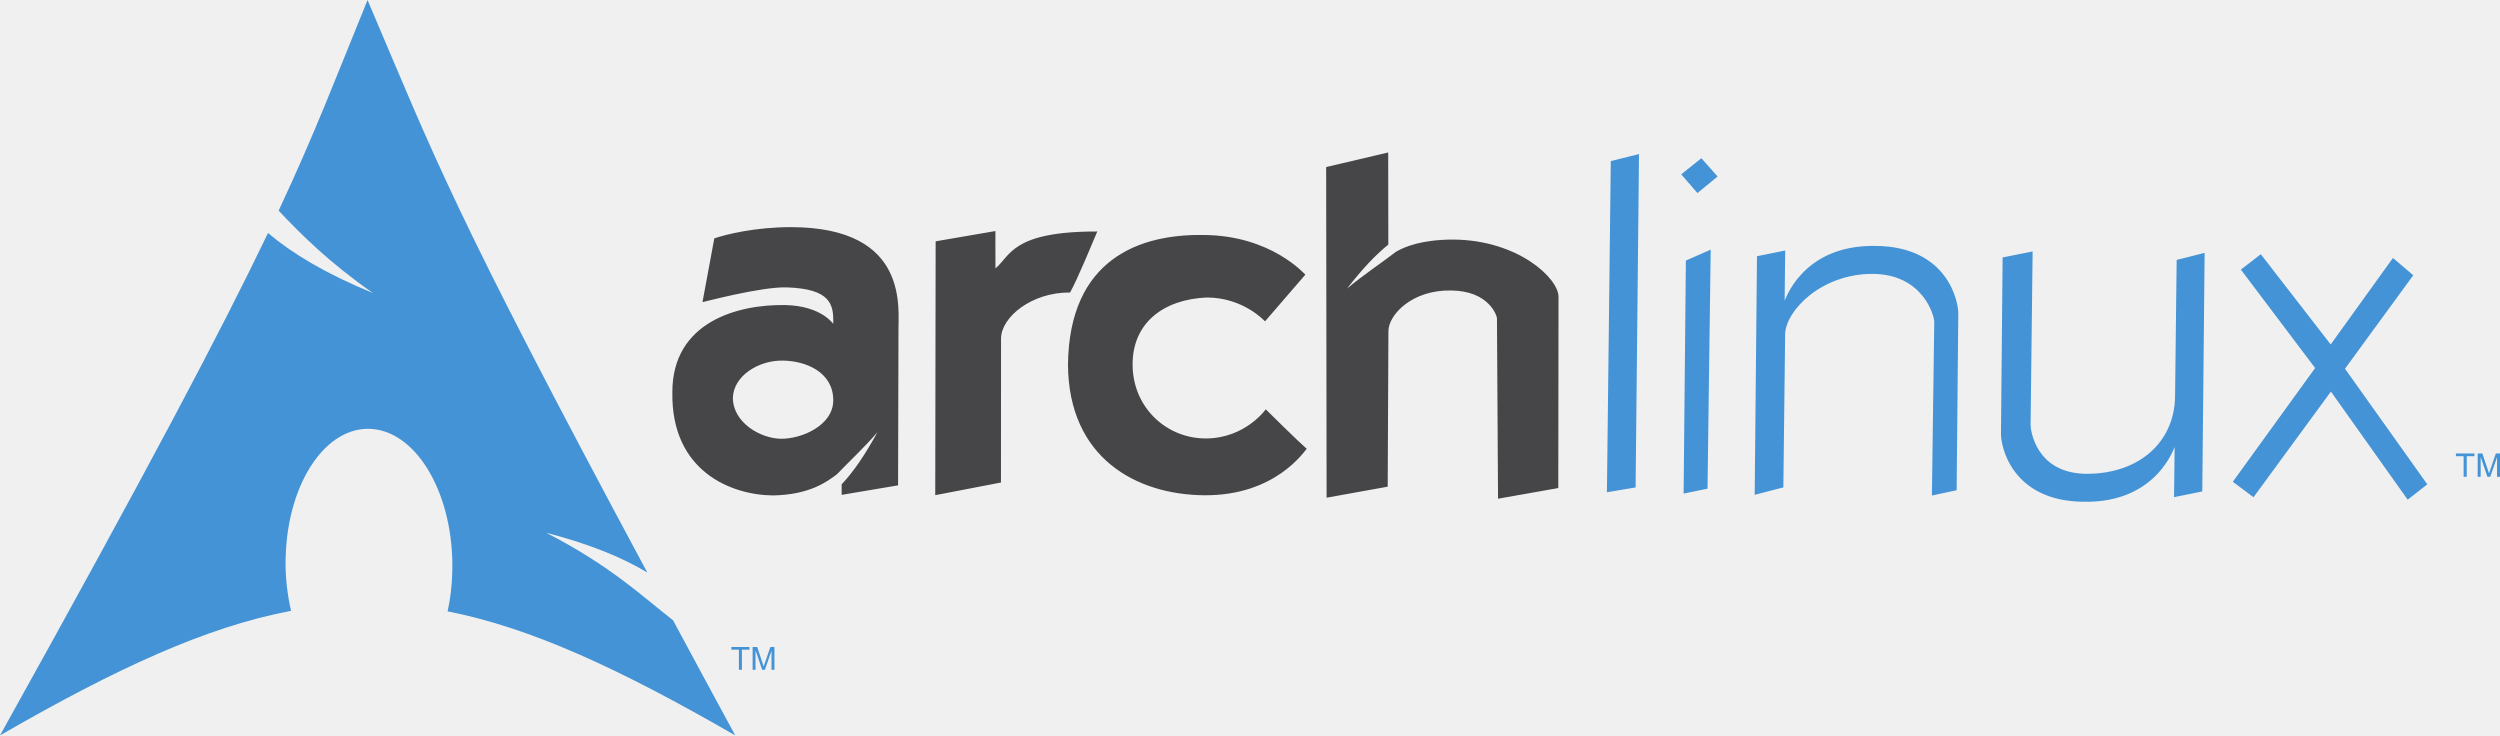
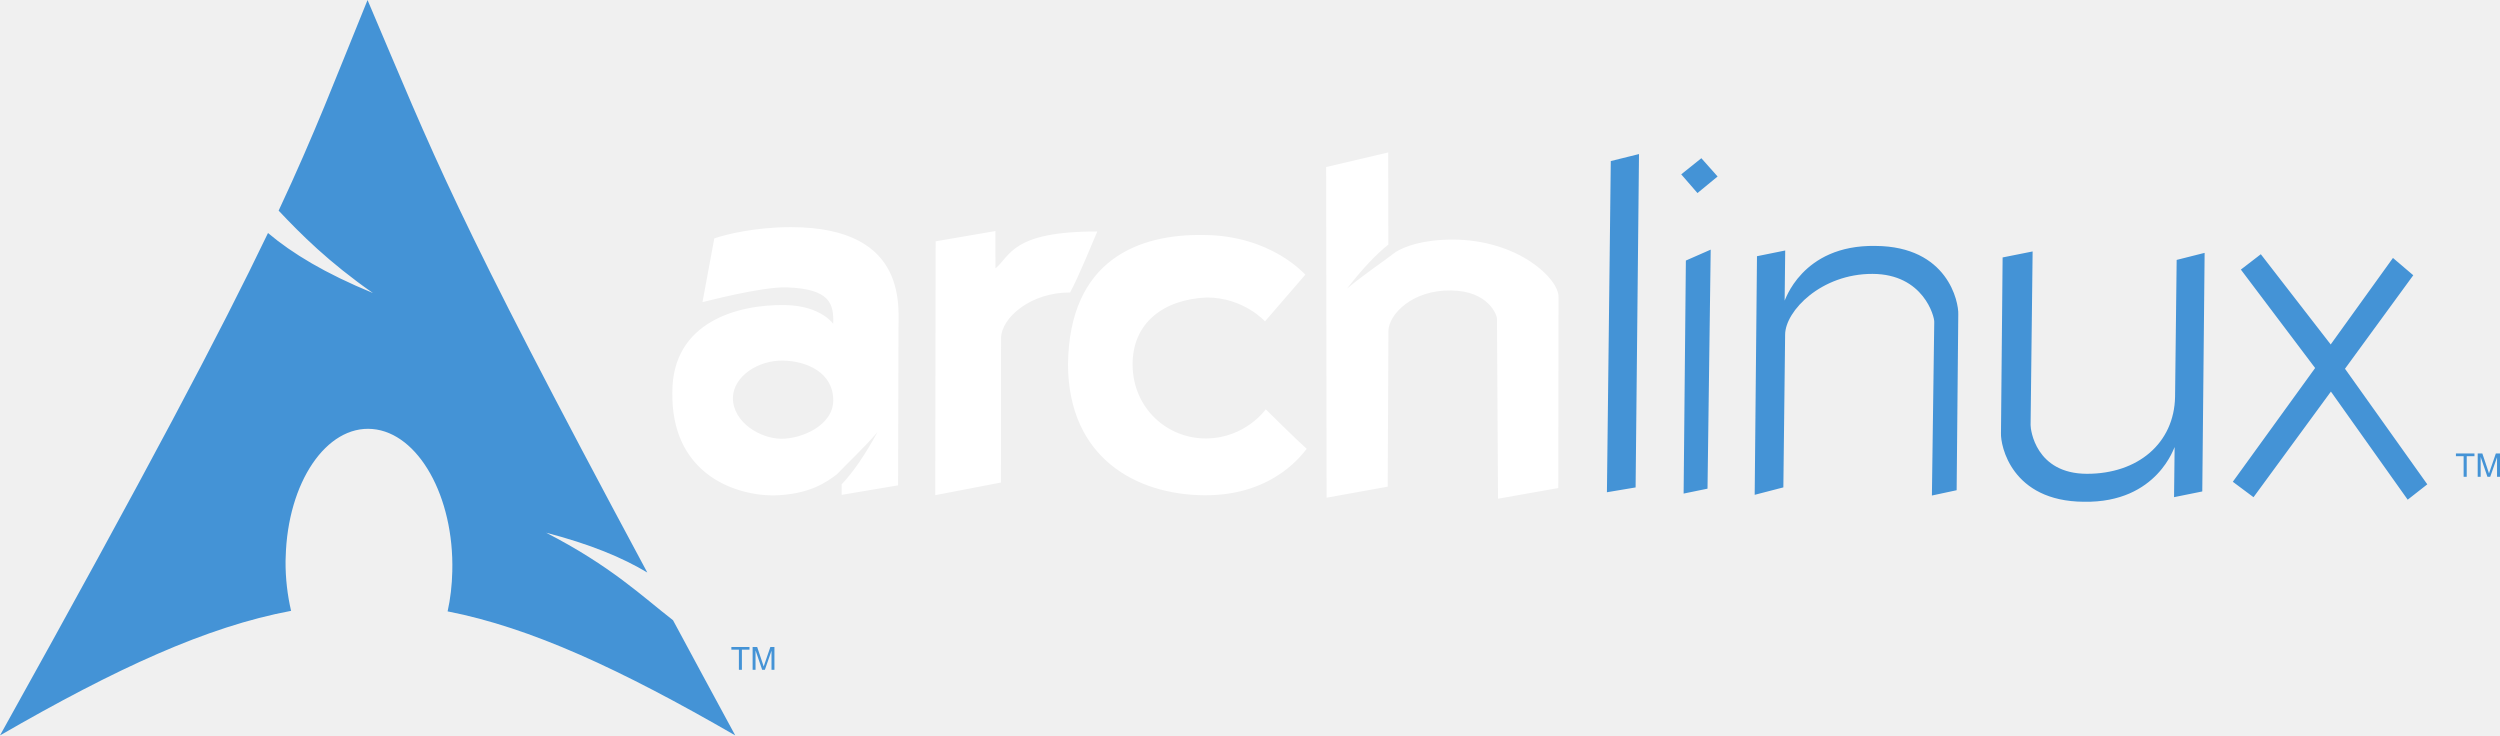
<svg xmlns="http://www.w3.org/2000/svg" viewBox="0 0 486.667 143.16" height="143.16" width="486.667" xml:space="preserve" id="svg2" version="1.1">
  <defs id="defs6">
    <clipPath id="clipPath20" clipPathUnits="userSpaceOnUse">
      <path id="path18" d="M 0,1073.66 V 0 h 3650 v 1073.66 z" />
    </clipPath>
  </defs>
  <g transform="matrix(1.333333,0,0,-1.333333,0,143.16)" id="g10">
    <g transform="scale(0.1)" id="g12">
      <g id="g14">
        <g clip-path="url(#clipPath20)" id="g16">
-           <path id="path22" style="fill:#464648;fill-opacity:1;fill-rule:nonzero;stroke:none" d="m 2026.77,851.109 -90.58,-21.289 0.64,-482.757 89.22,16.085 1.04,227.196 c 0.19,23.82 34.43,60.402 91.68,59.246 54.72,-0.57 66.93,-36.465 66.8,-41 l 1.55,-263.012 87.99,15.57 0.33,278.868 c 0.58,26.836 -58.8,83.515 -154.22,83.918 -45.29,-0.079 -70.42,-10.34 -83.21,-17.911 -21.84,-16.886 -46.84,-33.074 -71.39,-53.726 22.67,29.164 41.73,49.32 60.34,64.316 l -0.19,134.485 z M 1905.82,672.727 c -0.9,0.437 -50,57.433 -148.72,57.878 -92.45,1.54 -196.15,-34.304 -197.83,-189.347 0.84,-136.309 99.63,-189.61 198.35,-190.641 105.69,-1.097 147.69,66.09 150.21,67.774 -12.6,10.918 -59.83,57.699 -59.83,57.699 0,0 -29.46,-42 -86.7,-42.531 -57.24,-0.543 -106.99,44.234 -107.7,106.722 -0.71,62.481 45.74,96.336 108.15,99.074 54.01,0.008 85.15,-34.867 85.15,-34.867 l 58.92,68.239 z m -539.78,48.66 -0.58,-370.641 95.94,18.477 0.12,210.144 c 0.07,31.289 44.78,67.86 100.79,67.27 11.95,21.535 34.31,76.566 39.73,89.086 -125.27,0.297 -126.82,-36.012 -148.66,-53.868 -0.19,34.071 -0.06,54.52 -0.06,54.52 l -87.28,-15.004 z M 1143.21,547.215 c 34.18,-0.465 73.33,-17.289 73.33,-57.785 0.19,-36.825 -46.13,-56.625 -76.24,-56.317 -30.1,0.317 -70.1,23.684 -70.29,59.586 0.58,32.098 37.73,55.34 73.2,54.516 z m 11.82,194.859 c -52.14,0.082 -95.42,-10.609 -112.15,-16.441 l -17.25,-93.043 c 0,-0.34 85.79,22.887 123.59,21.515 62.54,-2.25 68.35,-23.917 67.25,-53.164 1.04,-1.711 -16.15,26.43 -70.29,27.372 -68.35,1.175 -164.68,-24.18 -164.551,-127.282 -1.875,-115.98 86.571,-150.09 146.851,-150.672 54.14,0.969 79.59,20.481 93.48,30.946 18.29,19.125 39.22,38.312 59.12,61.39 -18.87,-34.32 -35.21,-58.031 -52.27,-76.121 v -15.375 l 82.38,13.891 0.58,223.801 c -0.84,31.675 18.15,152.89 -156.74,153.187 v -0.004" />
+           <path id="path22" style="fill:#ffffff;fill-opacity:1;fill-rule:nonzero;stroke:none" d="m 2026.77,851.109 -90.58,-21.289 0.64,-482.757 89.22,16.085 1.04,227.196 c 0.19,23.82 34.43,60.402 91.68,59.246 54.72,-0.57 66.93,-36.465 66.8,-41 l 1.55,-263.012 87.99,15.57 0.33,278.868 c 0.58,26.836 -58.8,83.515 -154.22,83.918 -45.29,-0.079 -70.42,-10.34 -83.21,-17.911 -21.84,-16.886 -46.84,-33.074 -71.39,-53.726 22.67,29.164 41.73,49.32 60.34,64.316 l -0.19,134.485 z M 1905.82,672.727 c -0.9,0.437 -50,57.433 -148.72,57.878 -92.45,1.54 -196.15,-34.304 -197.83,-189.347 0.84,-136.309 99.63,-189.61 198.35,-190.641 105.69,-1.097 147.69,66.09 150.21,67.774 -12.6,10.918 -59.83,57.699 -59.83,57.699 0,0 -29.46,-42 -86.7,-42.531 -57.24,-0.543 -106.99,44.234 -107.7,106.722 -0.71,62.481 45.74,96.336 108.15,99.074 54.01,0.008 85.15,-34.867 85.15,-34.867 l 58.92,68.239 z m -539.78,48.66 -0.58,-370.641 95.94,18.477 0.12,210.144 c 0.07,31.289 44.78,67.86 100.79,67.27 11.95,21.535 34.31,76.566 39.73,89.086 -125.27,0.297 -126.82,-36.012 -148.66,-53.868 -0.19,34.071 -0.06,54.52 -0.06,54.52 l -87.28,-15.004 z M 1143.21,547.215 c 34.18,-0.465 73.33,-17.289 73.33,-57.785 0.19,-36.825 -46.13,-56.625 -76.24,-56.317 -30.1,0.317 -70.1,23.684 -70.29,59.586 0.58,32.098 37.73,55.34 73.2,54.516 z m 11.82,194.859 c -52.14,0.082 -95.42,-10.609 -112.15,-16.441 l -17.25,-93.043 c 0,-0.34 85.79,22.887 123.59,21.515 62.54,-2.25 68.35,-23.917 67.25,-53.164 1.04,-1.711 -16.15,26.43 -70.29,27.372 -68.35,1.175 -164.68,-24.18 -164.551,-127.282 -1.875,-115.98 86.571,-150.09 146.851,-150.672 54.14,0.969 79.59,20.481 93.48,30.946 18.29,19.125 39.22,38.312 59.12,61.39 -18.87,-34.32 -35.21,-58.031 -52.27,-76.121 v -15.375 l 82.38,13.891 0.58,223.801 c -0.84,31.675 18.15,152.89 -156.74,153.187 v -0.004" />
          <path id="path24" style="fill:#4493d6;fill-opacity:1;fill-rule:nonzero;stroke:none" d="m 1098.82,95.777 v 33.336 h 6.66 l 7.88,-23.644 c 0.78,-2.199 1.29,-3.813 1.62,-4.91 0.38,1.226 0.97,2.972 1.81,5.363 l 7.94,23.191 h 5.95 V 95.777 h -4.27 v 27.911 l -9.69,-27.911 h -3.94 l -9.69,28.364 V 95.777 h -4.27 z m -20.02,0 v 29.395 h -10.99 v 3.941 h 26.43 v -3.941 h -11.05 V 95.777 Z M 3617.44,377.523 v 34.114 h 6.78 l 8.08,-24.16 c 0.77,-2.262 1.29,-3.942 1.61,-5.039 0.39,1.226 1.04,3.035 1.88,5.425 l 8.14,23.774 h 6.07 v -34.114 h -4.33 v 28.559 l -9.95,-28.559 h -4.07 l -9.88,29.075 v -29.075 z m -20.55,0 v 30.11 h -11.24 v 4.004 h 27.07 v -4.004 h -11.3 v -30.11 z M 536.621,1073.66 C 488.832,956.5 460.012,879.859 406.809,766.18 439.426,731.602 479.465,691.34 544.488,645.855 474.586,674.625 426.906,703.512 391.262,733.473 323.176,591.391 216.488,388.992 0,0 c 170.16,98.199 302.055,158.801 424.98,181.863 -5.277,22.742 -8.277,47.293 -8.074,72.879 l 0.199,5.492 c 2.7,108.989 59.407,192.817 126.583,187.125 67.179,-5.695 119.378,-98.746 116.667,-207.738 -0.453,-20.543 -2.781,-40.25 -6.847,-58.531 C 775.094,157.316 905.602,96.906 1073.45,0 1040.37,60.922 1010.78,115.836 982.609,168.168 938.16,202.605 891.84,247.441 797.254,295.961 862.25,279.031 908.766,259.586 945.074,237.813 658.223,771.902 635.008,842.859 536.613,1073.63 l 0.008,0.03 z M 3300.8,702.527 3271.67,680.109 3380.08,536.391 3259.91,370.32 l 30.23,-22.547 113,154.231 112.09,-157.848 28.62,22.418 -120.17,168.766 99.69,136.488 -29.65,25.266 -90.9,-126.297 -102.02,131.73 z m -85.47,-346.355 -41.22,-8.332 0.84,72.937 c 0.06,3.102 -23.71,-81.531 -132.51,-79.656 -105.69,0.645 -121.78,81.918 -121.01,100.152 l 2.39,256.559 43.81,8.758 -2.97,-253.41 c -0.07,-6.926 7.36,-70.973 82.05,-71.231 74.62,-0.191 127.59,44.707 128.89,112.321 l 2.32,199.945 40.83,10.308 z m -650.13,343.473 41.21,8.335 -0.84,-72.96 c -0.06,-3.133 23.71,81.507 132.51,79.621 105.7,-0.582 121.85,-81.887 121.01,-100.114 l -2.39,-256.547 -36.12,-7.75 3.43,253.379 c 0.52,7.403 -15.51,69.981 -90.19,70.215 -74.62,0.219 -127.15,-53.894 -127.53,-88.465 l -2.59,-223.242 -41.86,-10.855 3.36,348.39 z m -110.61,119.492 29.39,23.562 23.72,-26.676 -29.4,-24.191 z m 6.78,-125.84 36.25,15.937 -4.65,-348.992 -34.89,-7.172 z m -109.63,145.246 41.21,10.227 -4.97,-486.719 -41.87,-7.039 5.63,483.531" />
        </g>
      </g>
    </g>
  </g>
</svg>
